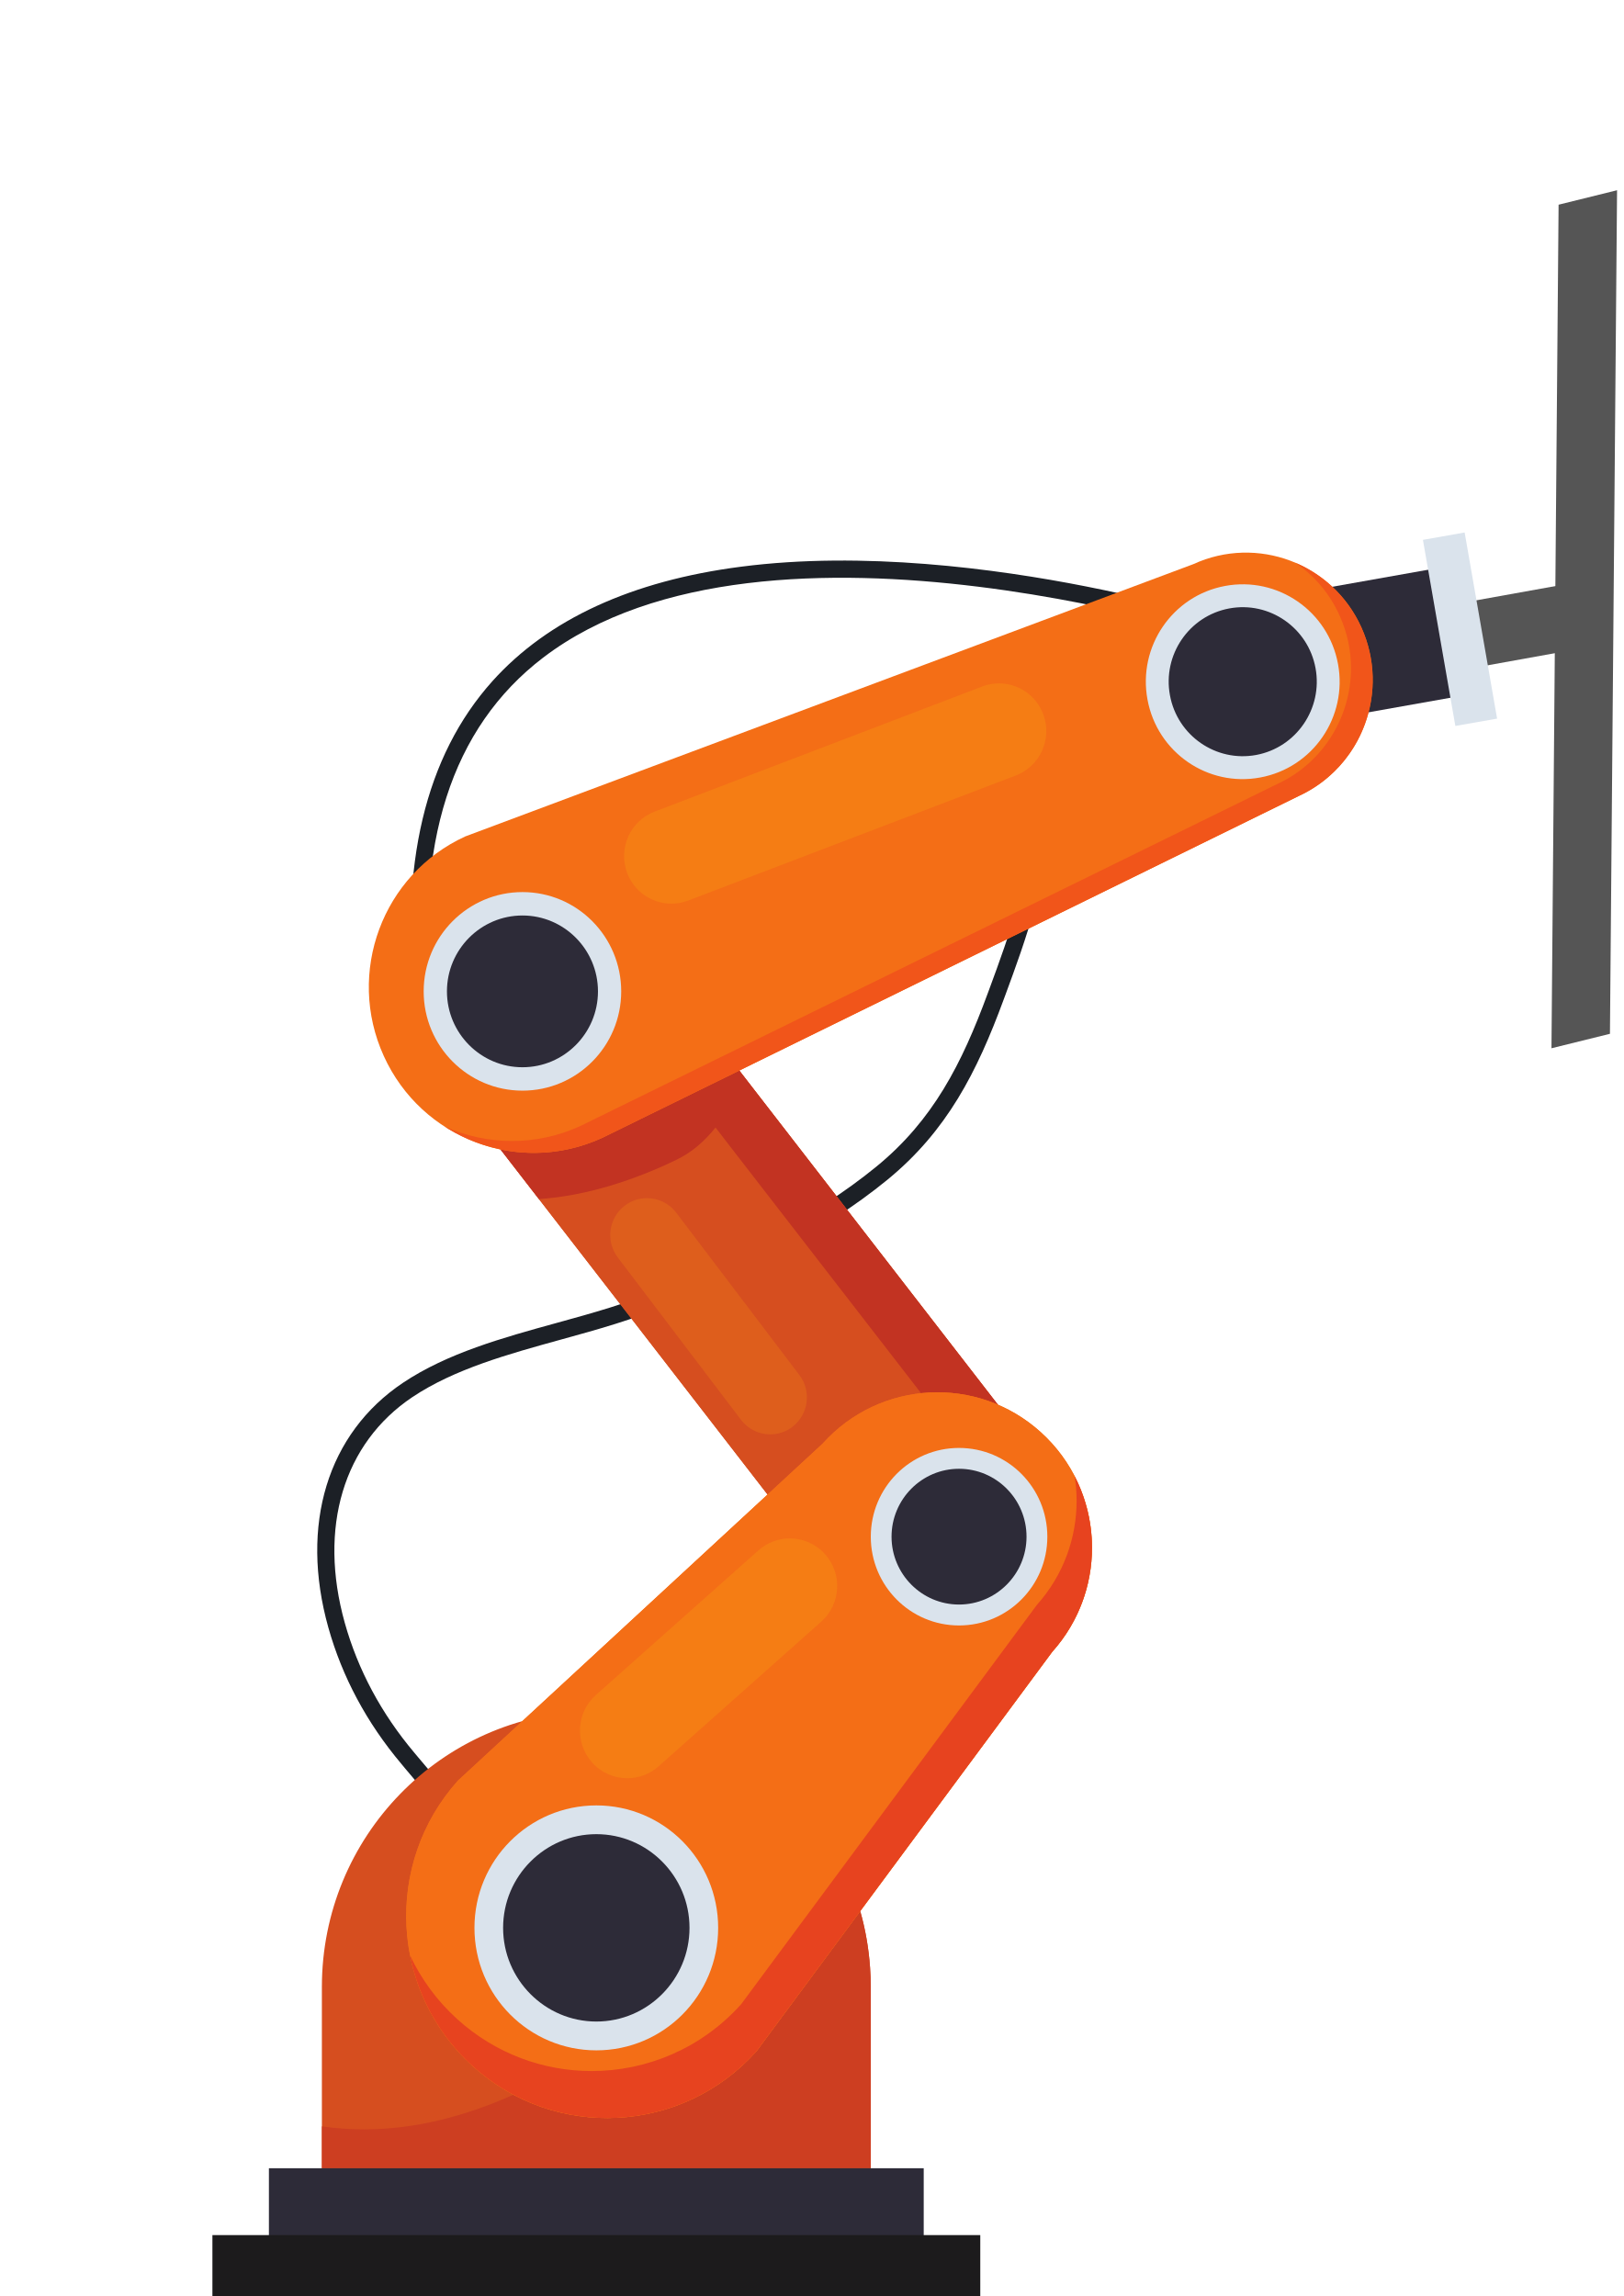
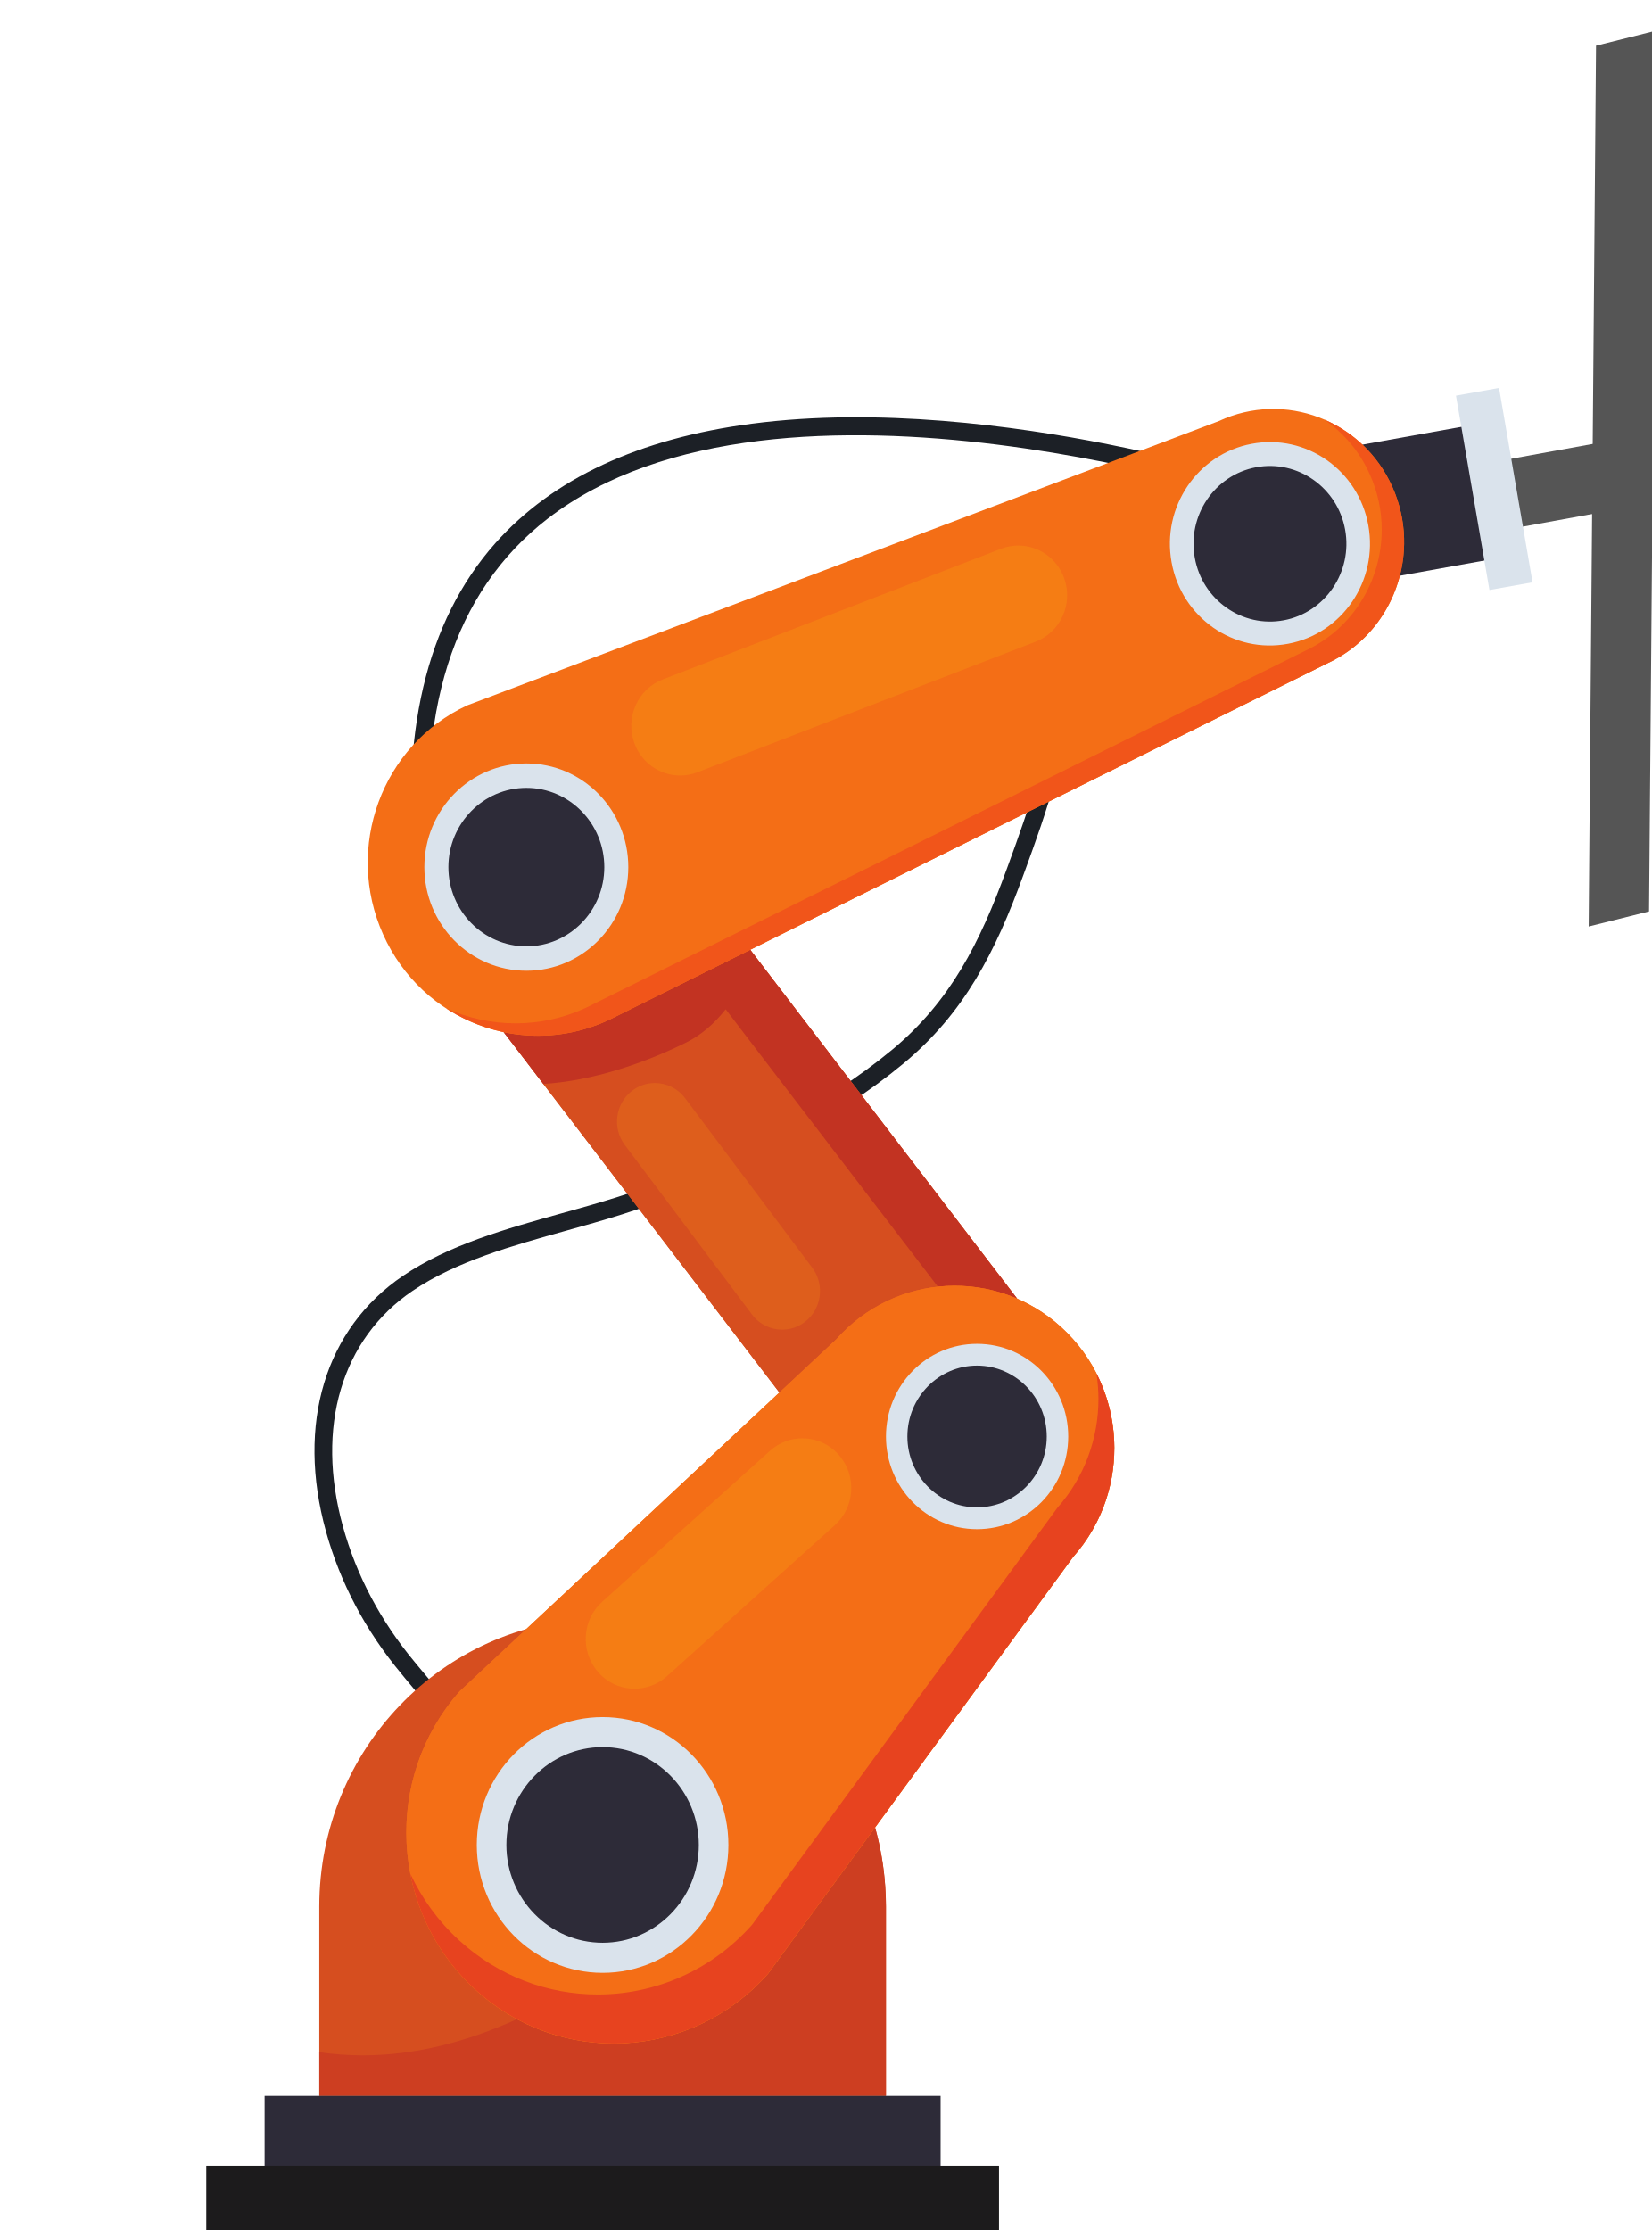
- <svg xmlns="http://www.w3.org/2000/svg" id="svg3994" version="1.1" viewBox="0 0 210 297" height="297mm" width="210mm">
+ <svg xmlns="http://www.w3.org/2000/svg" width="220mm" height="297mm" viewBox="0 0 220 297" version="1.1" id="svg3994">
  <defs id="defs3988" />
  <g id="layer1">
-     <path d="m 209.141,24.608 -0.92,109.12 -7.563,1.871 0.92,-109.12 7.563,-1.871" style="fill:#555555;fill-opacity:1;fill-rule:nonzero;stroke:none;stroke-width:0.161" id="path416" />
-     <path d="m 63.789,239.58 c -3.932,-1.955 -8.416,-7.289 -11.39,-10.82 l -0.49,-0.594 C 47.432,222.856 44.257,216.916 42.463,210.523 c -3.718,-13.28 -0.11,-25.106 9.645,-31.644 5.749,-3.852 12.939,-5.838 19.886,-7.752 4.585,-1.262 9.326,-2.568 13.431,-4.381 9.206,-4.062 19.732,-9.123 27.954,-15.867 7.293,-5.978 11.011,-13.258 14.357,-22.352 l 0.247,-0.666 c 2.422,-6.572 5.737,-15.575 5.18,-22.432 l 2.208,-0.181 c 0.593,7.347 -2.821,16.615 -5.315,23.383 l -0.247,0.666 c -3.471,9.435 -7.357,17.016 -15.032,23.306 -8.431,6.908 -19.125,12.061 -28.465,16.178 -4.251,1.878 -9.071,3.208 -13.728,4.492 -6.784,1.875 -13.793,3.799 -19.254,7.453 -8.915,5.976 -12.185,16.885 -8.74,29.195 1.704,6.087 4.734,11.744 9.002,16.808 l 0.497,0.594 c 2.854,3.389 7.161,8.517 10.682,10.265 l -0.982,1.994" style="fill:#1c2026;fill-opacity:1;fill-rule:nonzero;stroke:none;stroke-width:0.241" id="path448" />
-     <path d="m 53.698,130.177 c -2.069,-18.218 1.294,-32.378 9.996,-42.076 7.185,-7.991 17.996,-12.968 32.145,-14.795 15.807,-2.052 32.983,0.256 44.615,2.551 6.652,1.311 12.173,2.747 15.632,3.715 6.719,1.895 6.729,1.994 6.844,2.783 l -0.922,1.253 -0.348,-2.196 0.173,1.098 -1.097,-0.125 c -0.065,0.548 0.278,0.992 0.643,1.144 C 160.805,83.288 99.321,62.889 70.244,85.069 58.374,94.144 53.542,109.229 55.897,129.921 l -2.199,0.256" style="fill:#1c2026;fill-opacity:1;fill-rule:nonzero;stroke:none;stroke-width:0.241" id="path450" />
-     <path d="m 206.468,74.857 1.504,8.396 -32.315,5.829 -1.496,-8.409 32.307,-5.816" style="fill:#555555;fill-opacity:1;fill-rule:nonzero;stroke:none;stroke-width:0.241" id="path462" />
-     <path d="m 186.923,73.303 2.91,16.555 -20.891,3.716 -2.913,-16.558 20.894,-3.713" style="fill:#2d2b38;fill-opacity:1;fill-rule:nonzero;stroke:none;stroke-width:0.241" id="path464" />
-     <path d="m 189.429,68.88 4.197,24.076 -5.399,0.95 -4.194,-24.072 5.396,-0.954" style="fill:#dae3ec;fill-opacity:1;fill-rule:nonzero;stroke:none;stroke-width:0.241" id="path466" />
-     <path d="m 134.527,213.489 c -3.02,2.438 -6.683,3.526 -10.272,3.357 -4.246,-0.2 -8.383,-2.16 -11.239,-5.754 l -48.075,-62.14 -9.974,-12.889 c -5.276,-6.637 -4.196,-16.318 2.396,-21.628 3.017,-2.43 6.678,-3.521 10.274,-3.35 4.234,0.198 8.38,2.163 11.244,5.761 l 20.822,26.916 37.22,48.108 c 5.283,6.635 4.198,16.325 -2.396,21.618" style="fill:#d64e1f;fill-opacity:1;fill-rule:nonzero;stroke:none;stroke-width:0.241" id="path470" />
-     <path d="m 134.527,213.489 c -3.02,2.438 -6.683,3.526 -10.272,3.357 -4.246,-0.2 -8.383,-2.16 -11.239,-5.754 l -48.075,-62.14 -9.974,-12.889 c -5.276,-6.637 -4.196,-16.318 2.396,-21.628 3.017,-2.43 6.678,-3.521 10.274,-3.35 4.234,0.198 8.38,2.163 11.244,5.761 l 20.822,26.916 37.22,48.108 c 5.283,6.635 4.198,16.325 -2.396,21.618" style="fill:#d64e1f;fill-opacity:1;fill-rule:nonzero;stroke:none;stroke-width:0.241" id="path472" />
-     <path d="m 99.619,185.542 c -1.433,0 -2.849,-0.647 -3.781,-1.88 L 79.899,162.656 c -1.589,-2.1 -1.186,-5.095 0.898,-6.695 0.857,-0.659 1.87,-0.975 2.873,-0.975 1.433,0 2.849,0.647 3.788,1.878 l 15.93,21.005 c 1.589,2.097 1.186,5.095 -0.9,6.698 -0.857,0.659 -1.865,0.975 -2.869,0.975" style="fill:#de5e1c;fill-opacity:1;fill-rule:nonzero;stroke:none;stroke-width:0.241" id="path474" />
-     <path d="m 69.699,155.102 v 0 l -4.765,-6.15 -0.204,-0.263 c 0.002,0 0.005,0 0.007,0.002 l 0.204,0.261 4.758,6.15 m 30.004,-11.339 -4.086,-5.281 v 0 l 4.086,5.281" style="fill:#966578;fill-opacity:1;fill-rule:nonzero;stroke:none;stroke-width:0.241" id="path476" />
-     <path d="m 129.051,181.697 c -2.494,-1.064 -5.154,-1.591 -7.809,-1.591 -0.706,0 -1.414,0.036 -2.117,0.111 L 94.883,148.885 92.542,145.851 c -1.383,1.728 -3.01,3.193 -5.101,4.195 -5.173,2.508 -11.57,4.673 -17.737,5.056 h -0.005 l -4.758,-6.15 -0.204,-0.261 c 1.407,0.29 2.845,0.439 4.294,0.439 2.962,0 5.972,-0.625 8.843,-1.941 v 0 l 17.742,-8.708 4.086,5.281 29.348,37.934" style="fill:#c23322;fill-opacity:1;fill-rule:nonzero;stroke:none;stroke-width:0.241" id="path478" />
-     <path d="m 112.62,257.025 v 23.448 H 41.63 v -23.448 c 0,-19.439 15.447,-35.246 34.668,-35.685 0.274,-0.007 0.55,-0.017 0.819,-0.017 18.76,0 34.123,14.638 35.41,33.165 0.063,0.84 0.094,1.685 0.094,2.537" style="fill:#d64e1f;fill-opacity:1;fill-rule:nonzero;stroke:none;stroke-width:0.241" id="path480" />
-     <path d="M 112.62,280.473 H 41.63 v -5.416 c 1.824,0.265 3.637,0.391 5.44,0.391 6.645,0 13.133,-1.714 19.334,-4.484 3.793,2.015 7.958,3.012 12.115,3.012 6.438,0 12.855,-2.392 17.821,-7.098 0.002,-0.005 0.007,-0.007 0.012,-0.014 0.027,-0.027 0.053,-0.048 0.079,-0.077 0.377,-0.36 0.744,-0.731 1.102,-1.12 0.082,-0.085 0.161,-0.172 0.24,-0.258 0.019,-0.027 0.038,-0.048 0.06,-0.068 l 13.424,-18.131 c 0.663,2.336 1.095,4.772 1.27,7.277 0.063,0.84 0.094,1.685 0.094,2.537 v 23.448" style="fill:#cd3e21;fill-opacity:1;fill-rule:nonzero;stroke:none;stroke-width:0.241" id="path482" />
-     <path d="m 106.388,186.749 c 7.386,-8.247 20.039,-8.904 28.235,-1.475 8.207,7.439 8.853,20.146 1.462,28.403 l -38.252,51.665 c -9.616,10.719 -26.045,11.576 -36.713,1.907 -10.661,-9.666 -11.508,-26.197 -1.894,-36.916 L 106.388,186.749" style="fill:#f46e16;fill-opacity:1;fill-rule:nonzero;stroke:none;stroke-width:0.241" id="path484" />
-     <path d="m 106.388,186.749 c 7.386,-8.247 20.039,-8.904 28.235,-1.475 8.207,7.439 8.853,20.146 1.462,28.403 l -38.252,51.665 c -9.616,10.719 -26.045,11.576 -36.713,1.907 -10.661,-9.666 -11.508,-26.197 -1.894,-36.916 L 106.388,186.749" style="fill:#f46e16;fill-opacity:1;fill-rule:nonzero;stroke:none;stroke-width:0.241" id="path486" />
-     <path d="m 61.12,267.249 v 0 c -4.328,-3.925 -7.036,-8.974 -8.085,-14.303 0,0 0,0 0,0.001 1.054,5.332 3.762,10.381 8.085,14.3 v 0" style="fill:#c23322;fill-opacity:1;fill-rule:nonzero;stroke:none;stroke-width:0.241" id="path488" />
-     <path d="m 96.34,266.877 c 0.002,-0.005 0.007,-0.007 0.012,-0.014 -0.005,0.006 -0.01,0.007 -0.012,0.014 m 0.091,-0.089 c 0.377,-0.36 0.744,-0.731 1.102,-1.12 -0.358,0.389 -0.725,0.76 -1.102,1.12" style="fill:#b82a22;fill-opacity:1;fill-rule:nonzero;stroke:none;stroke-width:0.241" id="path490" />
-     <path d="m 111.259,247.209 v 0 l 24.826,-33.532 c 3.45,-3.854 5.149,-8.679 5.144,-13.485 0,-1.784 -0.238,-3.565 -0.706,-5.293 0.473,1.735 0.711,3.529 0.711,5.32 0,4.796 -1.702,9.608 -5.149,13.458 l -24.826,33.532" style="fill:#966578;fill-opacity:1;fill-rule:nonzero;stroke:none;stroke-width:0.241" id="path492" />
-     <path d="m 78.521,273.976 c -6.203,0 -12.427,-2.221 -17.401,-6.727 v 0 c -4.323,-3.92 -7.031,-8.969 -8.085,-14.3 1.431,3.029 3.457,5.838 6.097,8.23 4.969,4.504 11.191,6.724 17.392,6.724 7.105,0 14.182,-2.913 19.322,-8.636 l 38.254,-51.66 c 3.445,-3.852 5.142,-8.665 5.142,-13.461 v 0 0 c 0,-1.069 -0.086,-2.138 -0.254,-3.191 0.653,1.262 1.167,2.587 1.536,3.944 0.468,1.728 0.706,3.509 0.706,5.293 0.005,4.805 -1.695,9.63 -5.144,13.485 l -24.826,33.532 -13.426,18.133 c -0.022,0.021 -0.041,0.041 -0.06,0.068 -0.079,0.087 -0.158,0.174 -0.24,0.259 -0.358,0.389 -0.725,0.76 -1.102,1.12 -0.027,0.027 -0.053,0.055 -0.079,0.077 -0.005,0.006 -0.01,0.007 -0.012,0.014 -4.967,4.707 -11.381,7.098 -17.819,7.098" style="fill:#e7431f;fill-opacity:1;fill-rule:nonzero;stroke:none;stroke-width:0.241" id="path494" />
-     <path d="m 154.338,72.975 c 8.236,-3.78 17.965,-0.13 21.722,8.155 3.752,8.286 0.118,18.066 -8.111,21.85 l -90.073,44.21 c -10.711,4.914 -23.359,0.174 -28.242,-10.596 -4.895,-10.774 -0.173,-23.489 10.543,-28.398 L 154.338,72.975" style="fill:#f46e16;fill-opacity:1;fill-rule:nonzero;stroke:none;stroke-width:0.241" id="path496" />
-     <path d="m 174.541,97.478 c 0.002,-0.002 0.005,-0.007 0.007,-0.01 -0.002,0.002 -0.005,0.007 -0.007,0.01" style="fill:#2b2226;fill-opacity:1;fill-rule:nonzero;stroke:none;stroke-width:0.241" id="path498" />
-     <path d="m 177.498,86.769 -0.002,-0.002 c -0.096,-1.344 -0.36,-2.691 -0.799,-4.014 0.439,1.323 0.706,2.672 0.802,4.016" style="fill:#9f82ab;fill-opacity:1;fill-rule:nonzero;stroke:none;stroke-width:0.241" id="path500" />
-     <path d="m 174.555,97.458 c 2.156,-3.094 3.217,-6.876 2.941,-10.692 l 0.002,0.002 c 0.029,0.398 0.043,0.796 0.043,1.192 0,3.406 -1.054,6.727 -2.986,9.497" style="fill:#2b2226;fill-opacity:1;fill-rule:nonzero;stroke:none;stroke-width:0.241" id="path502" />
-     <path d="m 69.042,149.128 c -4.114,0 -8.135,-1.204 -11.566,-3.422 2.734,1.236 5.718,1.887 8.75,1.887 2.962,0 5.97,-0.623 8.836,-1.938 l 90.071,-44.21 c 6.035,-2.768 9.597,-8.754 9.597,-15.015 0,-2.288 -0.473,-4.612 -1.486,-6.833 -1.289,-2.858 -3.296,-5.163 -5.706,-6.799 3.646,1.547 6.748,4.422 8.522,8.332 0.242,0.536 0.454,1.076 0.636,1.622 0.439,1.323 0.703,2.669 0.799,4.014 0.276,3.816 -0.785,7.598 -2.941,10.692 -0.002,0.002 -0.005,0.005 -0.007,0.01 -0.002,0.002 -0.005,0.007 -0.007,0.01 -1.62,2.312 -3.853,4.241 -6.597,5.503 l -90.068,44.21 v 0 c -2.869,1.315 -5.876,1.938 -8.834,1.938" style="fill:#f1551a;fill-opacity:1;fill-rule:nonzero;stroke:none;stroke-width:0.241" id="path504" />
-     <path d="m 92.883,249.379 c 0,-8.752 -7.055,-15.84 -15.754,-15.84 -8.711,0 -15.766,7.089 -15.766,15.84 0,8.749 7.055,15.845 15.766,15.845 8.699,0 15.754,-7.096 15.754,-15.845" style="fill:#dae3ec;fill-opacity:1;fill-rule:nonzero;stroke:none;stroke-width:0.241" id="path506" />
-     <path d="m 77.129,261.497 c -6.649,0 -12.06,-5.44 -12.06,-12.119 0,-6.686 5.411,-12.119 12.06,-12.119 6.64,0 12.048,5.433 12.048,12.119 0,6.678 -5.408,12.119 -12.048,12.119" style="fill:#2d2b38;fill-opacity:1;fill-rule:nonzero;stroke:none;stroke-width:0.241" id="path508" />
-     <path d="m 135.456,198.783 c 0,-6.348 -5.113,-11.484 -11.426,-11.484 -6.306,0 -11.407,5.136 -11.407,11.484 0,6.336 5.101,11.479 11.407,11.479 6.313,0 11.426,-5.143 11.426,-11.479" style="fill:#dae3ec;fill-opacity:1;fill-rule:nonzero;stroke:none;stroke-width:0.241" id="path510" />
-     <path d="m 124.03,207.556 c -4.813,0 -8.723,-3.944 -8.723,-8.773 0,-4.846 3.91,-8.788 8.723,-8.788 4.82,0 8.735,3.941 8.735,8.788 0,4.83 -3.915,8.773 -8.735,8.773" style="fill:#2d2b38;fill-opacity:1;fill-rule:nonzero;stroke:none;stroke-width:0.241" id="path512" />
-     <path d="m 173.05,85.89 c -1.258,-6.847 -7.804,-11.363 -14.607,-10.094 -6.808,1.265 -11.299,7.837 -10.036,14.684 1.251,6.84 7.787,11.366 14.6,10.089 6.81,-1.265 11.302,-7.839 10.044,-14.679" style="fill:#dae3ec;fill-opacity:1;fill-rule:nonzero;stroke:none;stroke-width:0.241" id="path514" />
-     <path d="m 162.466,97.659 c -5.19,0.965 -10.2,-2.498 -11.153,-7.728 -0.967,-5.221 2.47,-10.26 7.67,-11.226 5.199,-0.968 10.202,2.498 11.162,7.726 0.96,5.225 -2.482,10.26 -7.679,11.228" style="fill:#2d2b38;fill-opacity:1;fill-rule:nonzero;stroke:none;stroke-width:0.241" id="path516" />
-     <path d="m 80.343,128.241 c 0,-7.091 -5.72,-12.845 -12.768,-12.845 -7.06,0 -12.78,5.754 -12.78,12.845 0,7.089 5.72,12.84 12.78,12.84 7.048,0 12.768,-5.752 12.768,-12.84" style="fill:#dae3ec;fill-opacity:1;fill-rule:nonzero;stroke:none;stroke-width:0.241" id="path518" />
-     <path d="m 67.575,138.055 c -5.391,0 -9.77,-4.402 -9.77,-9.814 0,-5.411 4.378,-9.818 9.77,-9.818 5.382,0 9.763,4.407 9.763,9.818 0,5.411 -4.381,9.814 -9.763,9.814" style="fill:#2d2b38;fill-opacity:1;fill-rule:nonzero;stroke:none;stroke-width:0.241" id="path520" />
-     <path d="m 34.779,289.534 h 84.689 v -9.061 H 34.779 v 9.061" style="fill:#2d2b38;fill-opacity:1;fill-rule:nonzero;stroke:none;stroke-width:0.241" id="path522" />
-     <path d="M 27.472,298.184 H 126.783 V 289.121 H 27.472 v 9.063" style="fill:#1c1b1c;fill-opacity:1;fill-rule:nonzero;stroke:none;stroke-width:0.241" id="path524" />
-     <path d="m 86.836,116.892 c -2.482,0 -4.818,-1.53 -5.735,-4.009 -1.176,-3.188 0.437,-6.734 3.606,-7.914 L 127.064,88.789 c 0.703,-0.263 1.426,-0.389 2.134,-0.389 2.487,0 4.823,1.533 5.74,4.019 1.181,3.179 -0.437,6.727 -3.601,7.909 l -42.361,16.173 c -0.706,0.266 -1.428,0.391 -2.139,0.391" style="fill:#f57d14;fill-opacity:1;fill-rule:nonzero;stroke:none;stroke-width:0.241" id="path528" />
-     <path d="m 81.133,230.024 c -1.692,0 -3.375,-0.7 -4.583,-2.071 -2.24,-2.546 -2.012,-6.442 0.516,-8.694 l 21.031,-18.712 c 1.162,-1.035 2.609,-1.545 4.05,-1.545 1.692,0 3.377,0.702 4.59,2.076 2.244,2.546 2.012,6.437 -0.519,8.686 l -21.028,18.71 c -1.164,1.04 -2.614,1.55 -4.057,1.55" style="fill:#f57d14;fill-opacity:1;fill-rule:nonzero;stroke:none;stroke-width:0.241" id="path530" />
+     <path id="path416" style="fill:#555555;fill-opacity:1;fill-rule:nonzero;stroke:none;stroke-width:0.173" d="m 220.602,4.077 -0.978,117.309 -8.04,2.012 0.978,-117.309 8.04,-2.012" />
+     <path id="path448" style="fill:#1c2026;fill-opacity:1;fill-rule:nonzero;stroke:none;stroke-width:0.257" d="m 66.081,235.182 c -4.18,-2.102 -8.947,-7.836 -12.109,-11.632 l -0.521,-0.638 c -4.759,-5.708 -8.136,-12.094 -10.042,-18.967 -3.953,-14.276 -0.117,-26.99 10.254,-34.019 6.112,-4.141 13.755,-6.277 21.14,-8.334 4.874,-1.357 9.914,-2.761 14.278,-4.709 9.787,-4.367 20.977,-9.808 29.717,-17.058 7.753,-6.427 11.706,-14.253 15.263,-24.03 l 0.263,-0.716 c 2.575,-7.065 6.099,-16.744 5.507,-24.115 l 2.348,-0.195 c 0.63,7.898 -2.999,17.862 -5.65,25.138 l -0.263,0.716 c -3.69,10.143 -7.822,18.293 -15.98,25.055 -8.962,7.426 -20.331,12.966 -30.261,17.392 -4.519,2.019 -9.644,3.448 -14.595,4.829 -7.212,2.016 -14.663,4.084 -20.469,8.012 -9.478,6.425 -12.954,18.153 -9.292,31.386 1.812,6.544 5.032,12.626 9.57,18.07 l 0.528,0.638 c 3.034,3.643 7.612,9.157 11.356,11.035 l -1.044,2.143" />
+     <path id="path450" style="fill:#1c2026;fill-opacity:1;fill-rule:nonzero;stroke:none;stroke-width:0.257" d="m 55.352,117.568 c -2.2,-19.585 1.375,-34.808 10.626,-45.234 7.638,-8.591 19.132,-13.941 34.173,-15.906 16.805,-2.205 35.064,0.275 47.43,2.743 7.071,1.409 12.941,2.953 16.618,3.993 7.143,2.037 7.153,2.143 7.276,2.992 l -0.98,1.347 -0.37,-2.361 0.184,1.181 -1.166,-0.135 c -0.069,0.589 0.296,1.066 0.684,1.23 -0.61,-0.257 -65.973,-22.187 -96.884,1.658 -12.619,9.756 -17.756,25.973 -15.253,48.218 l -2.338,0.275" />
+     <path id="path462" style="fill:#555555;fill-opacity:1;fill-rule:nonzero;stroke:none;stroke-width:0.257" d="m 217.761,58.097 1.599,9.026 -34.353,6.266 -1.59,-9.04 34.345,-6.252" />
+     <path id="path464" style="fill:#2d2b38;fill-opacity:1;fill-rule:nonzero;stroke:none;stroke-width:0.257" d="m 196.983,56.426 3.094,17.797 -22.209,3.995 -3.097,-17.801 22.212,-3.991" />
+     <path id="path466" style="fill:#dae3ec;fill-opacity:1;fill-rule:nonzero;stroke:none;stroke-width:0.257" d="m 199.647,51.671 4.461,25.883 -5.74,1.022 -4.458,-25.879 5.737,-1.026" />
+     <path id="path470" style="fill:#d64e1f;fill-opacity:1;fill-rule:nonzero;stroke:none;stroke-width:0.257" d="m 141.281,207.133 c -3.21,2.621 -7.105,3.791 -10.92,3.609 -4.514,-0.215 -8.911,-2.322 -11.948,-6.186 L 67.306,137.753 56.702,123.897 c -5.609,-7.135 -4.461,-17.543 2.547,-23.251 3.208,-2.613 7.099,-3.786 10.922,-3.601 4.502,0.213 8.909,2.325 11.953,6.194 l 22.136,28.936 39.568,51.718 c 5.617,7.133 4.463,17.551 -2.547,23.241" />
+     <path id="path472" style="fill:#d64e1f;fill-opacity:1;fill-rule:nonzero;stroke:none;stroke-width:0.257" d="m 141.281,207.133 c -3.21,2.621 -7.105,3.791 -10.92,3.609 -4.514,-0.215 -8.911,-2.322 -11.948,-6.186 L 67.306,137.753 56.702,123.897 c -5.609,-7.135 -4.461,-17.543 2.547,-23.251 3.208,-2.613 7.099,-3.786 10.922,-3.601 4.502,0.213 8.909,2.325 11.953,6.194 l 22.136,28.936 39.568,51.718 c 5.617,7.133 4.463,17.551 -2.547,23.241" />
+     <path id="path474" style="fill:#de5e1c;fill-opacity:1;fill-rule:nonzero;stroke:none;stroke-width:0.257" d="m 104.171,177.089 c -1.524,0 -3.029,-0.695 -4.019,-2.021 L 83.207,152.485 c -1.689,-2.257 -1.261,-5.477 0.954,-7.198 0.911,-0.708 1.988,-1.048 3.055,-1.048 1.524,0 3.029,0.695 4.027,2.019 l 16.935,22.582 c 1.689,2.255 1.261,5.477 -0.957,7.2 -0.911,0.708 -1.983,1.048 -3.05,1.048" />
+     <path id="path476" style="fill:#966578;fill-opacity:1;fill-rule:nonzero;stroke:none;stroke-width:0.257" d="m 72.363,144.364 v 0 l -5.066,-6.611 -0.217,-0.283 c 0.002,0 0.005,0 0.008,0.002 l 0.217,0.28 5.058,6.611 m 31.897,-12.19 -4.343,-5.677 v 0 l 4.343,5.677" />
+     <path id="path478" style="fill:#c23322;fill-opacity:1;fill-rule:nonzero;stroke:none;stroke-width:0.257" d="m 135.46,172.955 c -2.651,-1.144 -5.479,-1.71 -8.301,-1.71 -0.75,0 -1.503,0.039 -2.251,0.119 l -25.772,-33.685 -2.488,-3.262 c -1.47,1.858 -3.2,3.433 -5.423,4.51 -5.499,2.696 -12.3,5.023 -18.856,5.436 h -0.005 l -5.058,-6.611 -0.217,-0.28 c 1.495,0.311 3.024,0.472 4.565,0.472 3.149,0 6.349,-0.672 9.401,-2.086 v 0 l 18.861,-9.362 4.343,5.677 31.2,40.781" />
+     <path id="path480" style="fill:#d64e1f;fill-opacity:1;fill-rule:nonzero;stroke:none;stroke-width:0.257" d="m 117.992,253.936 v 25.208 H 42.524 v -25.208 c 0,-20.898 16.422,-37.891 36.855,-38.363 0.291,-0.008 0.584,-0.018 0.87,-0.018 19.943,0 36.276,15.737 37.644,35.654 0.067,0.903 0.1,1.811 0.1,2.727" />
+     <path id="path482" style="fill:#cd3e21;fill-opacity:1;fill-rule:nonzero;stroke:none;stroke-width:0.257" d="M 117.992,279.144 H 42.524 v -5.823 c 1.939,0.285 3.866,0.421 5.783,0.421 7.064,0 13.962,-1.842 20.553,-4.821 4.032,2.167 8.46,3.238 12.88,3.238 6.844,0 13.666,-2.571 18.946,-7.631 0.002,-0.005 0.008,-0.008 0.013,-0.015 0.028,-0.029 0.056,-0.052 0.084,-0.083 0.401,-0.387 0.791,-0.786 1.171,-1.204 0.087,-0.091 0.171,-0.185 0.255,-0.277 0.02,-0.029 0.041,-0.051 0.064,-0.073 l 14.27,-19.491 c 0.704,2.512 1.164,5.13 1.35,7.823 0.067,0.903 0.1,1.811 0.1,2.727 v 25.208" />
+     <path id="path484" style="fill:#f46e16;fill-opacity:1;fill-rule:nonzero;stroke:none;stroke-width:0.257" d="m 111.367,178.386 c 7.852,-8.866 21.304,-9.572 30.016,-1.585 8.725,7.997 9.412,21.658 1.554,30.535 l -40.665,55.542 c -10.223,11.523 -27.689,12.444 -39.029,2.05 -11.333,-10.392 -12.234,-28.163 -2.013,-39.686 l 50.138,-46.855" />
+     <path id="path486" style="fill:#f46e16;fill-opacity:1;fill-rule:nonzero;stroke:none;stroke-width:0.257" d="m 111.367,178.386 c 7.852,-8.866 21.304,-9.572 30.016,-1.585 8.725,7.997 9.412,21.658 1.554,30.535 l -40.665,55.542 c -10.223,11.523 -27.689,12.444 -39.029,2.05 -11.333,-10.392 -12.234,-28.163 -2.013,-39.686 l 50.138,-46.855" />
+     <path id="path488" style="fill:#c23322;fill-opacity:1;fill-rule:nonzero;stroke:none;stroke-width:0.257" d="m 63.243,264.927 v 0 c -4.601,-4.219 -7.48,-9.647 -8.595,-15.376 0,0 0,0 0,0.001 1.12,5.732 3.999,11.16 8.595,15.374 v 0" />
+     <path id="path490" style="fill:#b82a22;fill-opacity:1;fill-rule:nonzero;stroke:none;stroke-width:0.257" d="m 100.685,264.528 c 0.002,-0.005 0.008,-0.008 0.013,-0.015 -0.005,0.006 -0.01,0.008 -0.013,0.015 m 0.097,-0.096 c 0.401,-0.387 0.791,-0.786 1.171,-1.204 -0.38,0.418 -0.771,0.817 -1.171,1.204" />
+     <path id="path492" style="fill:#966578;fill-opacity:1;fill-rule:nonzero;stroke:none;stroke-width:0.257" d="m 116.545,243.383 v 0 l 26.392,-36.048 c 3.667,-4.144 5.474,-9.331 5.469,-14.497 0,-1.917 -0.253,-3.832 -0.75,-5.69 0.503,1.866 0.755,3.793 0.755,5.719 0,5.156 -1.809,10.33 -5.474,14.468 l -26.392,36.048" />
+     <path id="path494" style="fill:#e7431f;fill-opacity:1;fill-rule:nonzero;stroke:none;stroke-width:0.257" d="m 81.742,272.159 c -6.594,0 -13.211,-2.387 -18.499,-7.231 v 0 c -4.596,-4.214 -7.475,-9.642 -8.595,-15.374 1.521,3.256 3.675,6.277 6.482,8.848 5.283,4.842 11.897,7.229 18.489,7.229 7.554,0 15.077,-3.132 20.541,-9.284 l 40.668,-55.537 c 3.662,-4.141 5.466,-9.315 5.466,-14.471 v 0 0 c 0,-1.149 -0.092,-2.299 -0.271,-3.43 0.694,1.357 1.24,2.782 1.633,4.24 0.498,1.858 0.75,3.773 0.75,5.69 0.005,5.166 -1.802,10.353 -5.469,14.497 l -26.392,36.048 -14.273,19.494 c -0.023,0.022 -0.043,0.044 -0.064,0.073 -0.084,0.093 -0.168,0.187 -0.255,0.278 -0.38,0.418 -0.771,0.817 -1.171,1.204 -0.028,0.029 -0.056,0.059 -0.084,0.083 -0.005,0.006 -0.01,0.008 -0.013,0.015 -5.28,5.06 -12.099,7.631 -18.943,7.631" />
+     <path id="path496" style="fill:#f46e16;fill-opacity:1;fill-rule:nonzero;stroke:none;stroke-width:0.257" d="m 162.342,56.074 c 8.756,-4.063 19.099,-0.14 23.092,8.768 3.989,8.908 0.125,19.421 -8.623,23.49 L 81.055,135.859 C 69.669,141.141 56.222,136.045 51.032,124.468 45.828,112.885 50.848,99.216 62.24,93.938 L 162.342,56.074" />
+     <path id="path498" style="fill:#2b2226;fill-opacity:1;fill-rule:nonzero;stroke:none;stroke-width:0.257" d="m 183.819,82.415 c 0.002,-0.003 0.005,-0.008 0.007,-0.01 -0.002,0.003 -0.005,0.008 -0.007,0.01" />
+     <path id="path500" style="fill:#9f82ab;fill-opacity:1;fill-rule:nonzero;stroke:none;stroke-width:0.257" d="m 186.963,70.902 -0.002,-0.003 c -0.102,-1.445 -0.383,-2.893 -0.85,-4.315 0.467,1.422 0.75,2.872 0.852,4.318" />
+     <path id="path502" style="fill:#2b2226;fill-opacity:1;fill-rule:nonzero;stroke:none;stroke-width:0.257" d="m 183.835,82.394 c 2.292,-3.326 3.42,-7.392 3.126,-11.495 l 0.002,0.003 c 0.03,0.428 0.046,0.856 0.046,1.282 0,3.661 -1.12,7.231 -3.175,10.21" />
+     <path id="path504" style="fill:#f1551a;fill-opacity:1;fill-rule:nonzero;stroke:none;stroke-width:0.257" d="m 71.664,137.942 c -4.374,0 -8.649,-1.295 -12.295,-3.679 2.907,1.329 6.079,2.029 9.302,2.029 3.149,0 6.347,-0.669 9.394,-2.084 l 95.754,-47.527 c 6.416,-2.976 10.203,-9.411 10.203,-16.142 0,-2.46 -0.503,-4.959 -1.58,-7.346 -1.37,-3.072 -3.504,-5.55 -6.066,-7.309 3.876,1.663 7.173,4.754 9.059,8.957 0.258,0.576 0.482,1.157 0.676,1.744 0.467,1.422 0.748,2.87 0.85,4.315 0.293,4.102 -0.834,8.168 -3.126,11.495 -0.002,0.003 -0.005,0.005 -0.007,0.01 -0.002,0.003 -0.005,0.008 -0.007,0.01 -1.723,2.486 -4.096,4.559 -7.013,5.916 L 81.056,135.859 v 0 c -3.05,1.414 -6.247,2.084 -9.391,2.084" />
+     <path id="path506" style="fill:#dae3ec;fill-opacity:1;fill-rule:nonzero;stroke:none;stroke-width:0.257" d="m 97.01,245.716 c 0,-9.408 -7.5,-17.029 -16.748,-17.029 -9.261,0 -16.761,7.621 -16.761,17.029 0,9.406 7.5,17.034 16.761,17.034 9.248,0 16.748,-7.628 16.748,-17.034" />
+     <path id="path508" style="fill:#2d2b38;fill-opacity:1;fill-rule:nonzero;stroke:none;stroke-width:0.257" d="m 80.262,258.744 c -7.069,0 -12.821,-5.848 -12.821,-13.028 0,-7.187 5.752,-13.028 12.821,-13.028 7.059,0 12.808,5.841 12.808,13.028 0,7.18 -5.75,13.028 -12.808,13.028" />
+     <path id="path510" style="fill:#dae3ec;fill-opacity:1;fill-rule:nonzero;stroke:none;stroke-width:0.257" d="m 142.269,191.323 c 0,-6.824 -5.436,-12.346 -12.147,-12.346 -6.704,0 -12.127,5.522 -12.127,12.346 0,6.811 5.423,12.34 12.127,12.34 6.712,0 12.147,-5.529 12.147,-12.34" />
+     <path id="path512" style="fill:#2d2b38;fill-opacity:1;fill-rule:nonzero;stroke:none;stroke-width:0.257" d="m 130.122,200.755 c -5.117,0 -9.274,-4.24 -9.274,-9.432 0,-5.21 4.157,-9.447 9.274,-9.447 5.124,0 9.287,4.237 9.287,9.447 0,5.192 -4.162,9.432 -9.287,9.432" />
+     <path id="path514" style="fill:#dae3ec;fill-opacity:1;fill-rule:nonzero;stroke:none;stroke-width:0.257" d="m 182.235,69.958 c -1.337,-7.361 -8.296,-12.216 -15.529,-10.851 -7.237,1.36 -12.012,8.425 -10.67,15.786 1.33,7.353 8.278,12.219 15.521,10.846 7.24,-1.36 12.015,-8.428 10.677,-15.781" />
+     <path id="path516" style="fill:#2d2b38;fill-opacity:1;fill-rule:nonzero;stroke:none;stroke-width:0.257" d="m 170.983,82.61 c -5.517,1.038 -10.843,-2.686 -11.856,-8.308 -1.028,-5.612 2.626,-11.03 8.153,-12.068 5.527,-1.04 10.846,2.686 11.867,8.306 1.021,5.618 -2.639,11.03 -8.164,12.071" />
+     <path id="path518" style="fill:#dae3ec;fill-opacity:1;fill-rule:nonzero;stroke:none;stroke-width:0.257" d="m 83.679,115.487 c 0,-7.623 -6.081,-13.809 -13.574,-13.809 -7.505,0 -13.587,6.186 -13.587,13.809 0,7.621 6.081,13.804 13.587,13.804 7.492,0 13.574,-6.183 13.574,-13.804" />
+     <path id="path520" style="fill:#2d2b38;fill-opacity:1;fill-rule:nonzero;stroke:none;stroke-width:0.257" d="m 70.105,126.038 c -5.732,0 -10.386,-4.733 -10.386,-10.55 0,-5.817 4.655,-10.555 10.386,-10.555 5.721,0 10.379,4.738 10.379,10.555 0,5.817 -4.657,10.55 -10.379,10.55" />
+     <path id="path522" style="fill:#2d2b38;fill-opacity:1;fill-rule:nonzero;stroke:none;stroke-width:0.257" d="m 35.24,288.884 h 90.032 v -9.741 H 35.24 v 9.741" />
+     <path id="path524" style="fill:#1c1b1c;fill-opacity:1;fill-rule:nonzero;stroke:none;stroke-width:0.257" d="M 27.472,298.184 H 133.049 v -9.743 H 27.472 v 9.743" />
+     <path id="path528" style="fill:#f57d14;fill-opacity:1;fill-rule:nonzero;stroke:none;stroke-width:0.257" d="m 90.582,103.287 c -2.639,0 -5.122,-1.645 -6.097,-4.31 -1.25,-3.428 0.464,-7.239 3.833,-8.508 L 133.347,73.074 c 0.748,-0.283 1.516,-0.418 2.269,-0.418 2.644,0 5.127,1.648 6.102,4.32 1.256,3.417 -0.464,7.231 -3.828,8.503 L 92.856,102.867 c -0.75,0.285 -1.518,0.42 -2.274,0.42" />
+     <path id="path530" style="fill:#f57d14;fill-opacity:1;fill-rule:nonzero;stroke:none;stroke-width:0.257" d="m 84.518,224.909 c -1.799,0 -3.588,-0.752 -4.872,-2.226 -2.381,-2.737 -2.139,-6.925 0.549,-9.346 l 22.358,-20.117 c 1.235,-1.113 2.774,-1.661 4.305,-1.661 1.799,0 3.591,0.755 4.879,2.231 2.386,2.737 2.139,6.92 -0.551,9.338 l -22.355,20.114 c -1.238,1.118 -2.779,1.666 -4.313,1.666" />
  </g>
</svg>
